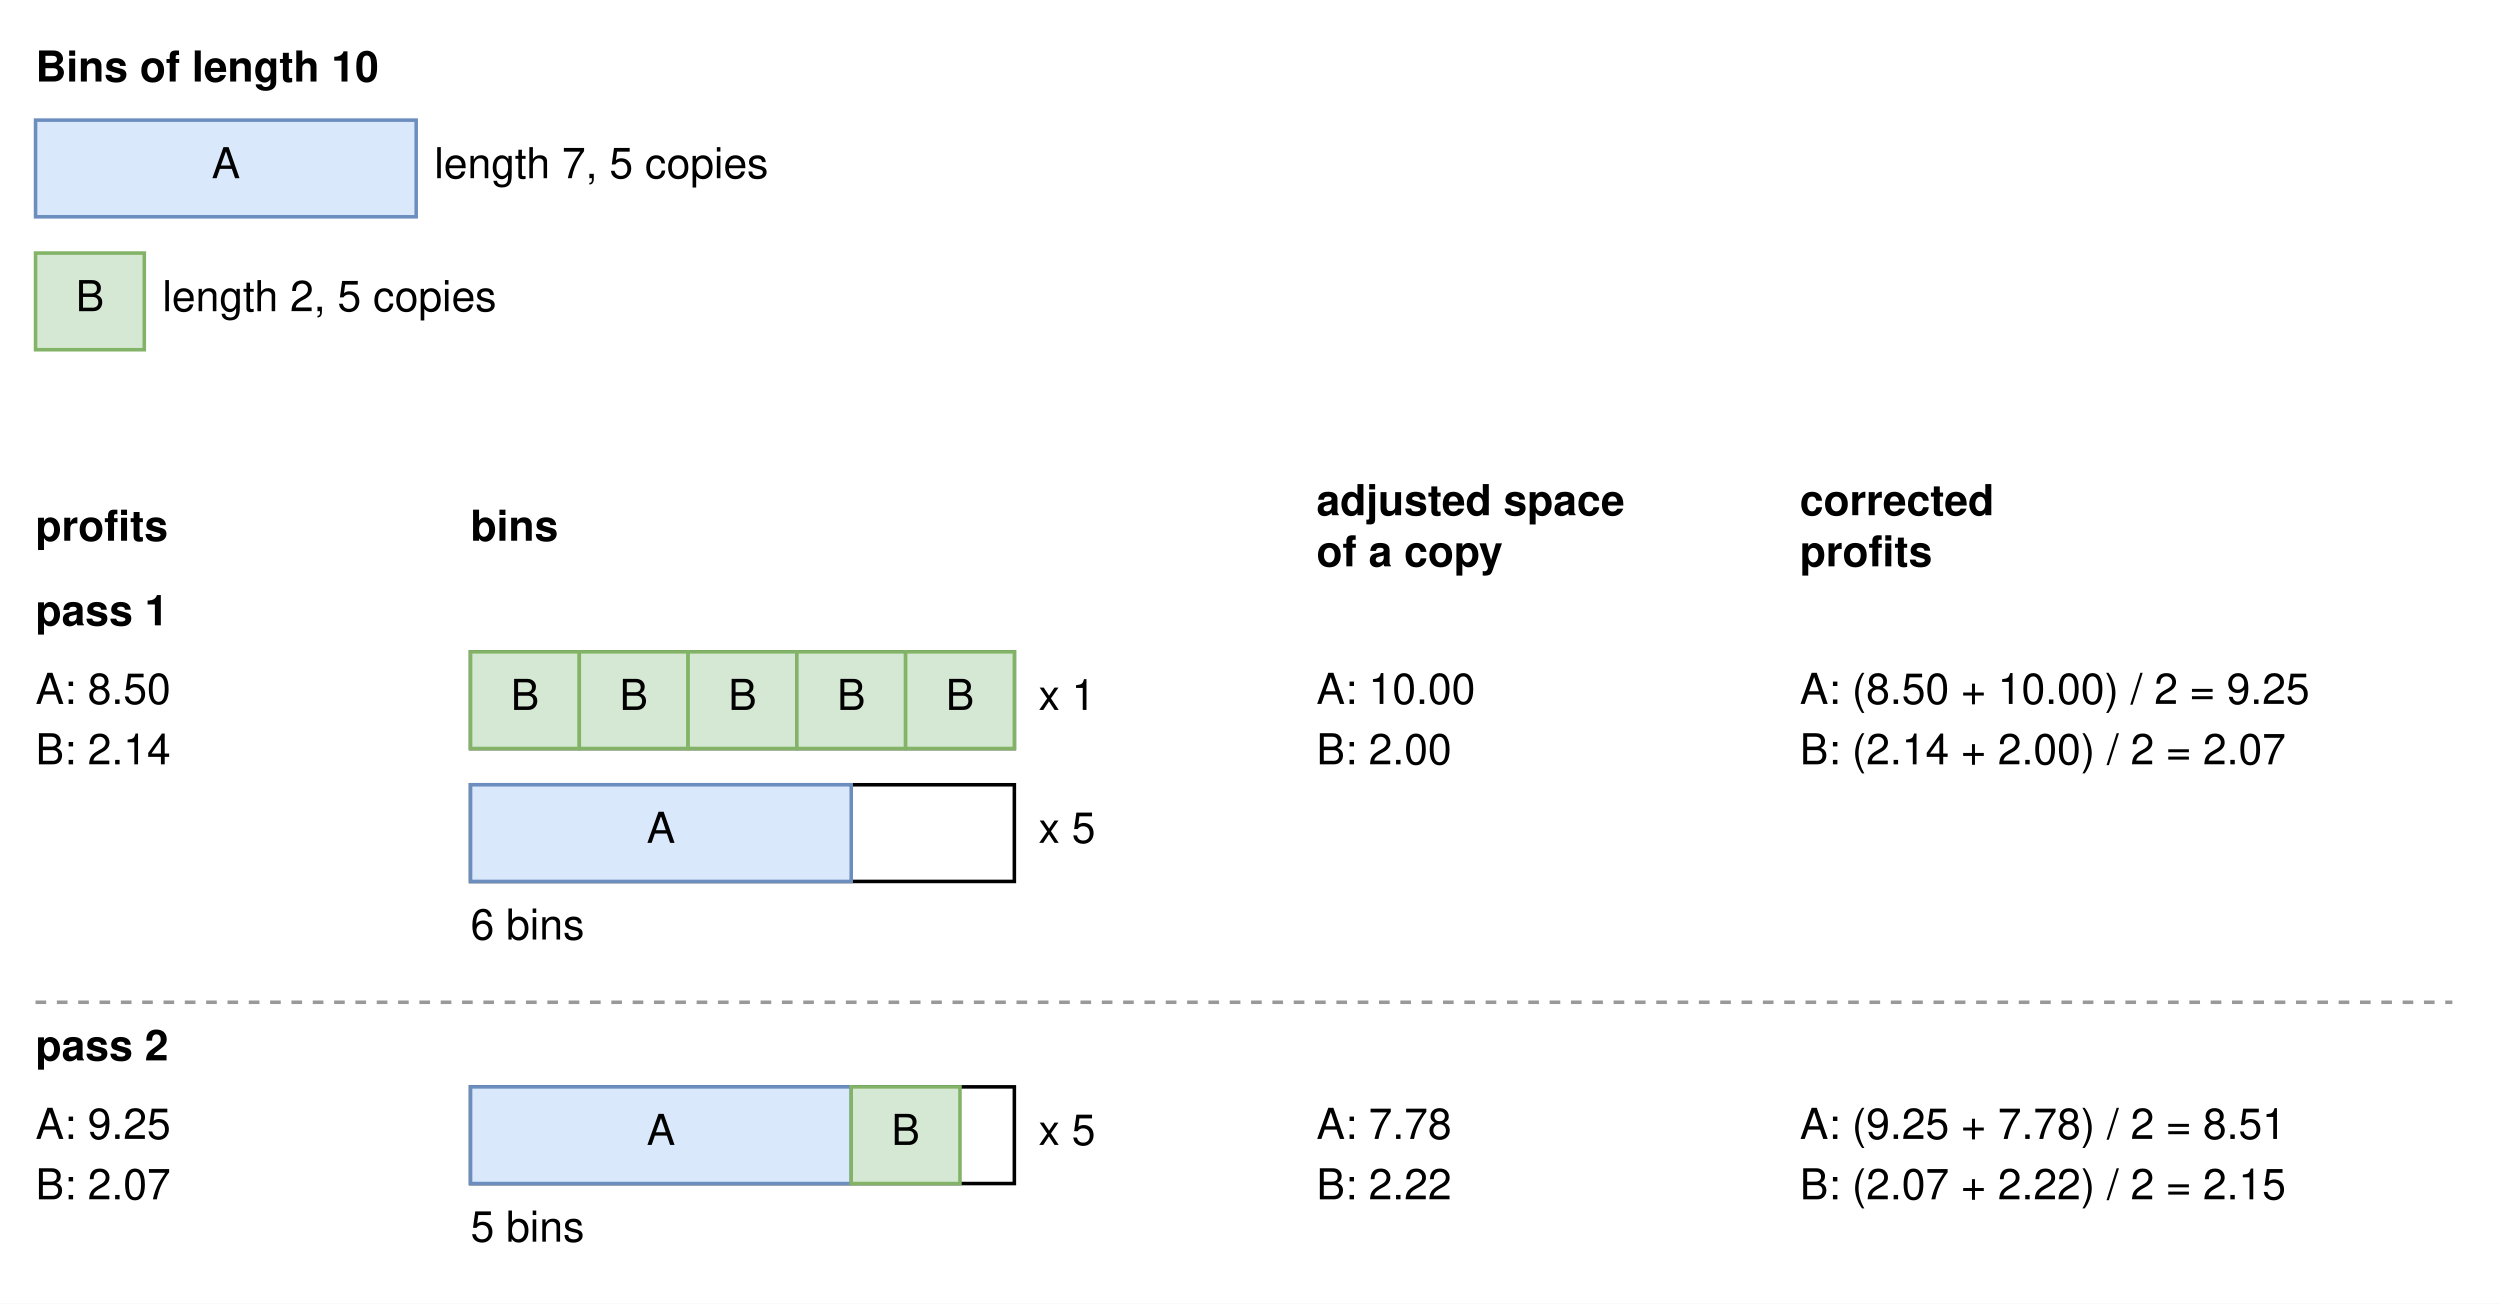
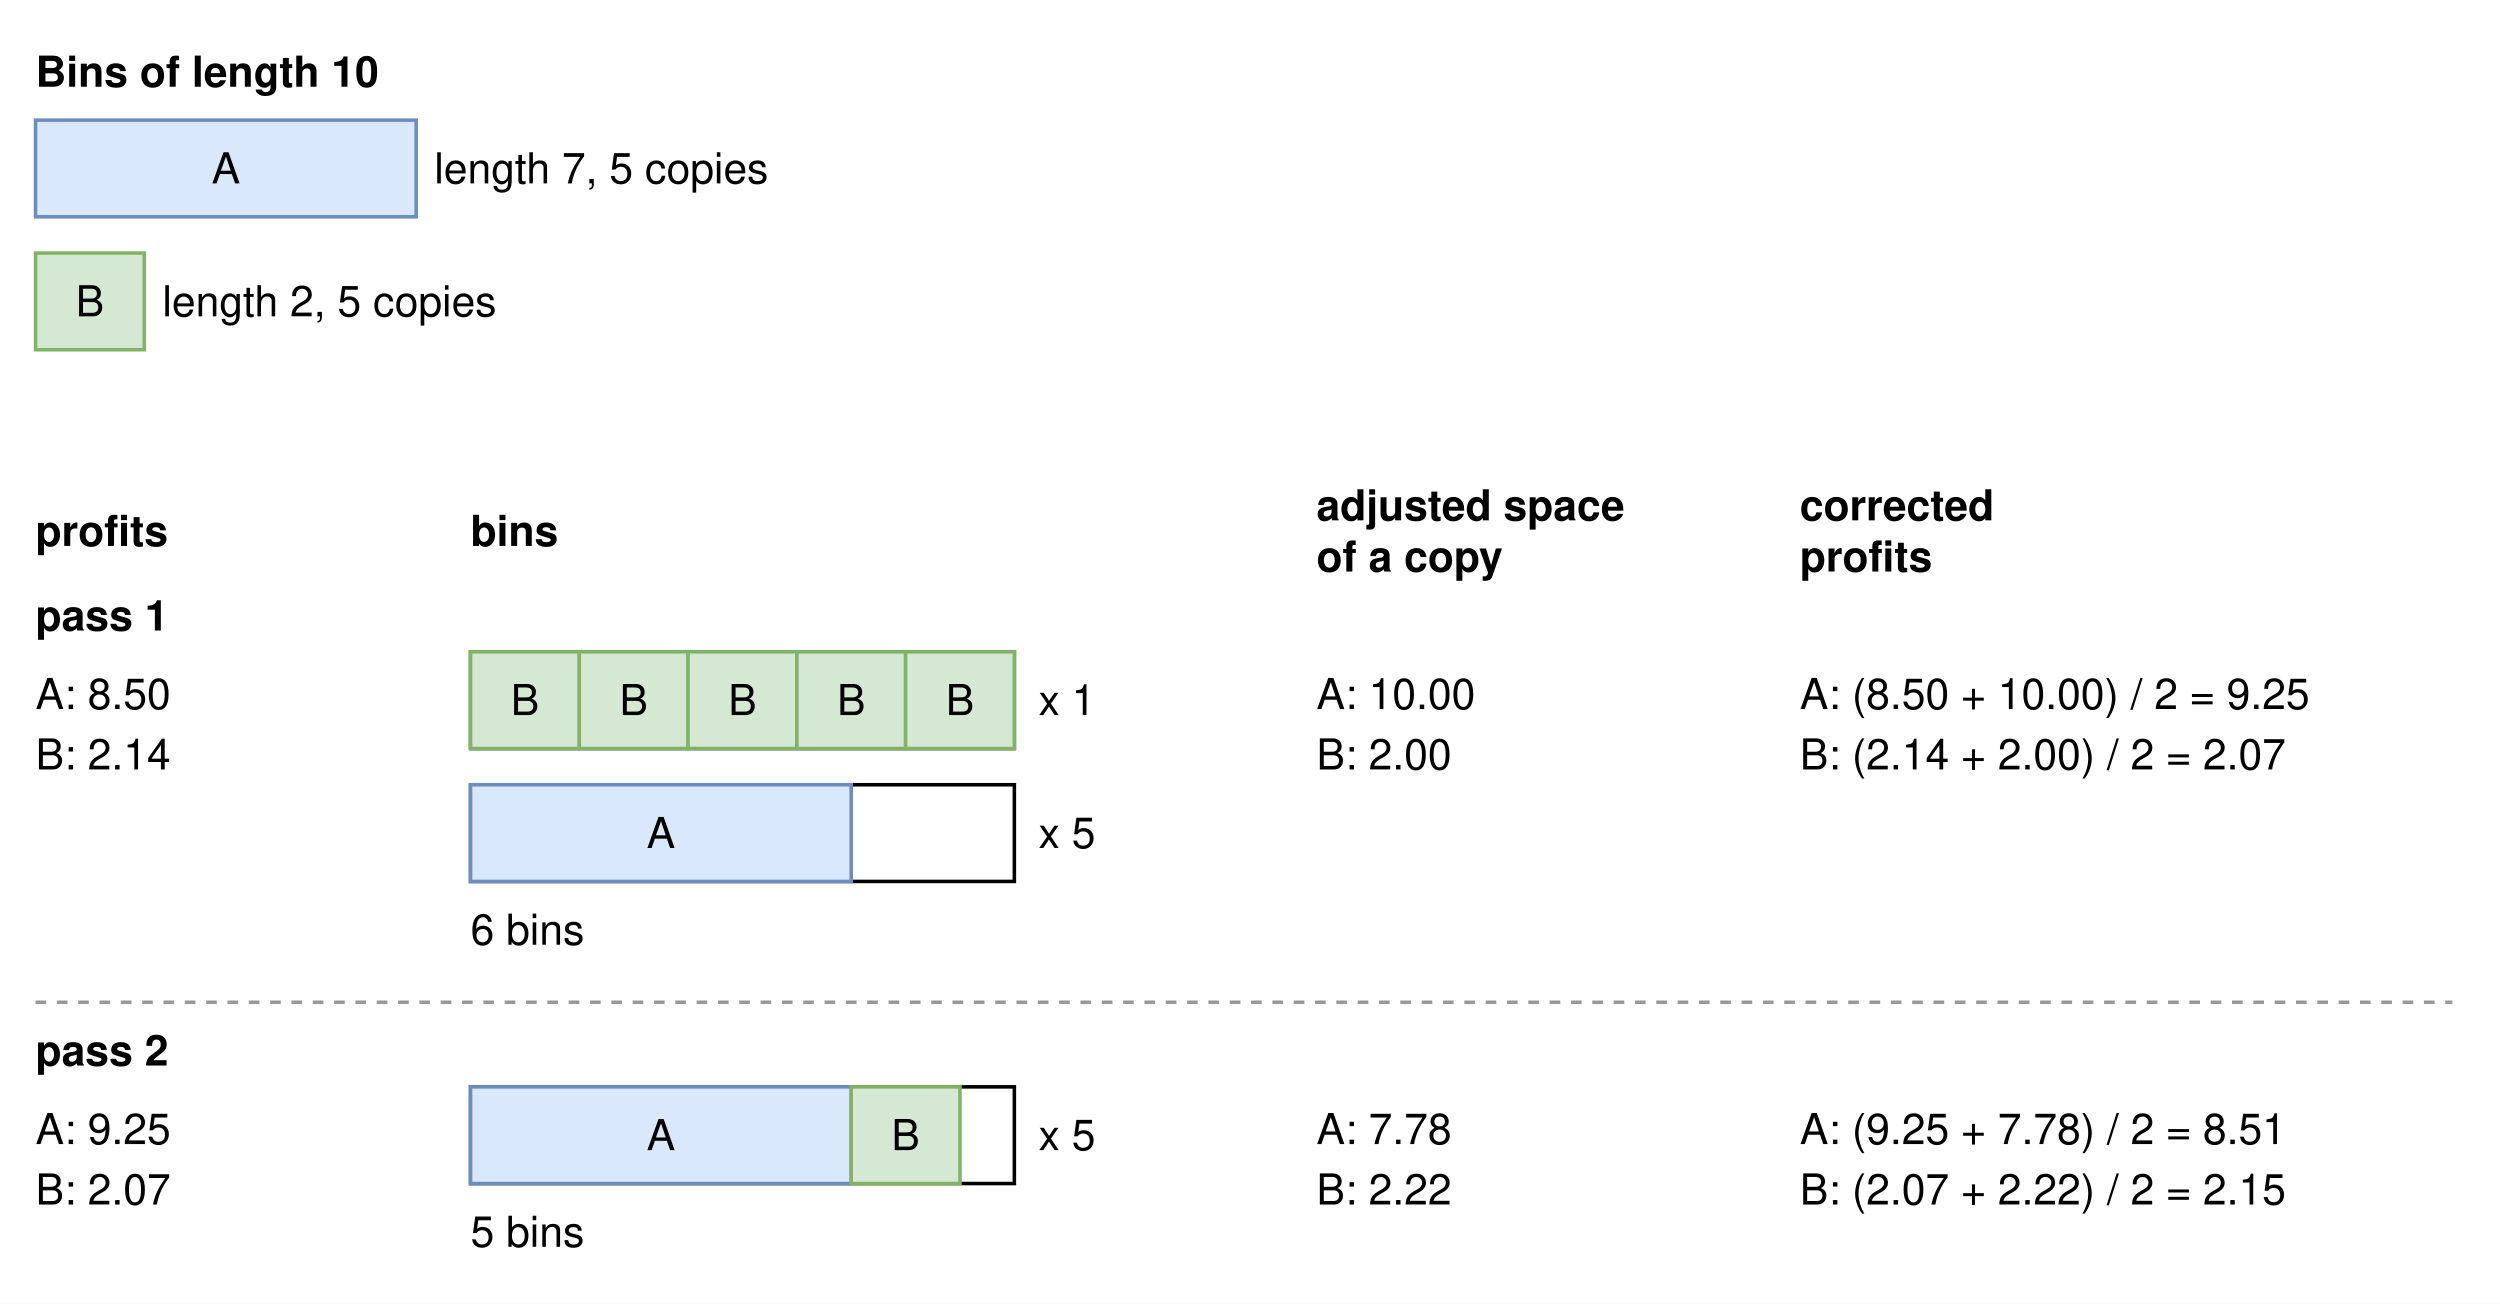
<svg xmlns="http://www.w3.org/2000/svg" width="703.4" height="366.8" viewBox="-10 -37.2 703.4 366.8">
  <rect x="-10" y="-37.2" width="703.4" height="366.8" fill="#ffffff" />
-   <text font-family="Helvetica, Arial, sans-serif" font-size="12" fill="#000000" text-anchor="start" dominant-baseline="central" font-weight="bold">
-     <tspan x="0" y="-17.0">Bins of length 10</tspan>
+   <text font-family="Helvetica, Arial, sans-serif" font-size="12" fill="#000000" text-anchor="start" font-weight="bold">
+     <tspan x="0" y="-12.8">Bins of length 10</tspan>
  </text>
  <rect x="0" y="-3.4" width="107.1" height="27.2" fill="#dae8fc" stroke="#6c8ebf" stroke-width="1" />
-   <text font-family="Helvetica, Arial, sans-serif" font-size="12" fill="#000000" text-anchor="middle" dominant-baseline="central">
-     <tspan x="53.55" y="10.2">A</tspan>
+   <text font-family="Helvetica, Arial, sans-serif" font-size="12" fill="#000000" text-anchor="middle">
+     <tspan x="53.55" y="14.4">A</tspan>
  </text>
-   <text font-family="Helvetica, Arial, sans-serif" font-size="12" fill="#000000" text-anchor="start" dominant-baseline="central">
-     <tspan x="112.2" y="10.2">length 7, 5 copies</tspan>
+   <text font-family="Helvetica, Arial, sans-serif" font-size="12" fill="#000000" text-anchor="start">
+     <tspan x="112.2" y="14.4">length 7, 5 copies</tspan>
  </text>
  <rect x="0" y="34.0" width="30.6" height="27.2" fill="#d5e8d4" stroke="#82b366" stroke-width="1" />
-   <text font-family="Helvetica, Arial, sans-serif" font-size="12" fill="#000000" text-anchor="middle" dominant-baseline="central">
-     <tspan x="15.3" y="47.6">B</tspan>
+   <text font-family="Helvetica, Arial, sans-serif" font-size="12" fill="#000000" text-anchor="middle">
+     <tspan x="15.3" y="51.8">B</tspan>
  </text>
-   <text font-family="Helvetica, Arial, sans-serif" font-size="12" fill="#000000" text-anchor="start" dominant-baseline="central">
-     <tspan x="35.7" y="47.6">length 2, 5 copies</tspan>
+   <text font-family="Helvetica, Arial, sans-serif" font-size="12" fill="#000000" text-anchor="start">
+     <tspan x="35.7" y="51.8">length 2, 5 copies</tspan>
  </text>
-   <text font-family="Helvetica, Arial, sans-serif" font-size="12" fill="#000000" text-anchor="start" dominant-baseline="central" font-weight="bold">
-     <tspan x="0" y="112.2">profits</tspan>
+   <text font-family="Helvetica, Arial, sans-serif" font-size="12" fill="#000000" text-anchor="start" font-weight="bold">
+     <tspan x="0" y="116.4">profits</tspan>
  </text>
-   <text font-family="Helvetica, Arial, sans-serif" font-size="12" fill="#000000" text-anchor="start" dominant-baseline="central" font-weight="bold">
-     <tspan x="122.4" y="112.2">bins</tspan>
+   <text font-family="Helvetica, Arial, sans-serif" font-size="12" fill="#000000" text-anchor="start" font-weight="bold">
+     <tspan x="122.4" y="116.4">bins</tspan>
  </text>
-   <text font-family="Helvetica, Arial, sans-serif" font-size="12" fill="#000000" text-anchor="start" dominant-baseline="central" font-weight="bold">
-     <tspan x="360.4" y="105.0">adjusted space</tspan>
-     <tspan x="360.4" y="119.4">of a copy</tspan>
+   <text font-family="Helvetica, Arial, sans-serif" font-size="12" fill="#000000" text-anchor="start" font-weight="bold">
+     <tspan x="360.4" y="109.2">adjusted space</tspan>
+     <tspan x="360.4" y="123.6">of a copy</tspan>
  </text>
-   <text font-family="Helvetica, Arial, sans-serif" font-size="12" fill="#000000" text-anchor="start" dominant-baseline="central" font-weight="bold">
-     <tspan x="496.4" y="105.0">corrected</tspan>
-     <tspan x="496.4" y="119.4">profits</tspan>
+   <text font-family="Helvetica, Arial, sans-serif" font-size="12" fill="#000000" text-anchor="start" font-weight="bold">
+     <tspan x="496.4" y="109.2">corrected</tspan>
+     <tspan x="496.4" y="123.6">profits</tspan>
  </text>
-   <text font-family="Helvetica, Arial, sans-serif" font-size="12" fill="#000000" text-anchor="start" dominant-baseline="central" font-weight="bold">
-     <tspan x="0" y="136.0">pass 1</tspan>
+   <text font-family="Helvetica, Arial, sans-serif" font-size="12" fill="#000000" text-anchor="start" font-weight="bold">
+     <tspan x="0" y="140.2">pass 1</tspan>
  </text>
-   <text font-family="Helvetica, Arial, sans-serif" font-size="12" fill="#000000" text-anchor="start" dominant-baseline="central">
-     <tspan x="0" y="158.1">A: 8.50</tspan>
+   <text font-family="Helvetica, Arial, sans-serif" font-size="12" fill="#000000" text-anchor="start">
+     <tspan x="0" y="162.3">A: 8.50</tspan>
  </text>
-   <text font-family="Helvetica, Arial, sans-serif" font-size="12" fill="#000000" text-anchor="start" dominant-baseline="central">
-     <tspan x="0" y="175.1">B: 2.14</tspan>
+   <text font-family="Helvetica, Arial, sans-serif" font-size="12" fill="#000000" text-anchor="start">
+     <tspan x="0" y="179.3">B: 2.14</tspan>
  </text>
  <rect x="122.4" y="146.2" width="153.0" height="27.2" fill="#ffffff" stroke="#000000" stroke-width="1" />
  <rect x="122.4" y="146.2" width="30.6" height="27.2" fill="#d5e8d4" stroke="#82b366" stroke-width="1" />
-   <text font-family="Helvetica, Arial, sans-serif" font-size="12" fill="#000000" text-anchor="middle" dominant-baseline="central">
-     <tspan x="137.7" y="159.8">B</tspan>
+   <text font-family="Helvetica, Arial, sans-serif" font-size="12" fill="#000000" text-anchor="middle">
+     <tspan x="137.7" y="164.0">B</tspan>
  </text>
  <rect x="153.0" y="146.2" width="30.6" height="27.2" fill="#d5e8d4" stroke="#82b366" stroke-width="1" />
-   <text font-family="Helvetica, Arial, sans-serif" font-size="12" fill="#000000" text-anchor="middle" dominant-baseline="central">
-     <tspan x="168.3" y="159.8">B</tspan>
+   <text font-family="Helvetica, Arial, sans-serif" font-size="12" fill="#000000" text-anchor="middle">
+     <tspan x="168.3" y="164.0">B</tspan>
  </text>
  <rect x="183.6" y="146.2" width="30.6" height="27.2" fill="#d5e8d4" stroke="#82b366" stroke-width="1" />
-   <text font-family="Helvetica, Arial, sans-serif" font-size="12" fill="#000000" text-anchor="middle" dominant-baseline="central">
-     <tspan x="198.9" y="159.8">B</tspan>
+   <text font-family="Helvetica, Arial, sans-serif" font-size="12" fill="#000000" text-anchor="middle">
+     <tspan x="198.9" y="164.0">B</tspan>
  </text>
  <rect x="214.2" y="146.2" width="30.6" height="27.2" fill="#d5e8d4" stroke="#82b366" stroke-width="1" />
-   <text font-family="Helvetica, Arial, sans-serif" font-size="12" fill="#000000" text-anchor="middle" dominant-baseline="central">
-     <tspan x="229.5" y="159.8">B</tspan>
+   <text font-family="Helvetica, Arial, sans-serif" font-size="12" fill="#000000" text-anchor="middle">
+     <tspan x="229.5" y="164.0">B</tspan>
  </text>
  <rect x="244.8" y="146.2" width="30.6" height="27.2" fill="#d5e8d4" stroke="#82b366" stroke-width="1" />
-   <text font-family="Helvetica, Arial, sans-serif" font-size="12" fill="#000000" text-anchor="middle" dominant-baseline="central">
-     <tspan x="260.1" y="159.8">B</tspan>
+   <text font-family="Helvetica, Arial, sans-serif" font-size="12" fill="#000000" text-anchor="middle">
+     <tspan x="260.1" y="164.0">B</tspan>
  </text>
-   <text font-family="Helvetica, Arial, sans-serif" font-size="12" fill="#000000" text-anchor="start" dominant-baseline="central">
-     <tspan x="282.2" y="159.8">x 1</tspan>
+   <text font-family="Helvetica, Arial, sans-serif" font-size="12" fill="#000000" text-anchor="start">
+     <tspan x="282.2" y="164.0">x 1</tspan>
  </text>
  <rect x="122.4" y="183.6" width="153.0" height="27.2" fill="#ffffff" stroke="#000000" stroke-width="1" />
  <rect x="122.4" y="183.6" width="107.1" height="27.2" fill="#dae8fc" stroke="#6c8ebf" stroke-width="1" />
-   <text font-family="Helvetica, Arial, sans-serif" font-size="12" fill="#000000" text-anchor="middle" dominant-baseline="central">
-     <tspan x="175.95" y="197.2">A</tspan>
+   <text font-family="Helvetica, Arial, sans-serif" font-size="12" fill="#000000" text-anchor="middle">
+     <tspan x="175.95" y="201.4">A</tspan>
  </text>
-   <text font-family="Helvetica, Arial, sans-serif" font-size="12" fill="#000000" text-anchor="start" dominant-baseline="central">
-     <tspan x="282.2" y="197.2">x 5</tspan>
+   <text font-family="Helvetica, Arial, sans-serif" font-size="12" fill="#000000" text-anchor="start">
+     <tspan x="282.2" y="201.4">x 5</tspan>
  </text>
-   <text font-family="Helvetica, Arial, sans-serif" font-size="12" fill="#000000" text-anchor="start" dominant-baseline="central">
-     <tspan x="122.4" y="224.4">6 bins</tspan>
+   <text font-family="Helvetica, Arial, sans-serif" font-size="12" fill="#000000" text-anchor="start">
+     <tspan x="122.4" y="228.6">6 bins</tspan>
  </text>
-   <text font-family="Helvetica, Arial, sans-serif" font-size="12" fill="#000000" text-anchor="start" dominant-baseline="central">
-     <tspan x="360.4" y="158.1">A: 10.00</tspan>
+   <text font-family="Helvetica, Arial, sans-serif" font-size="12" fill="#000000" text-anchor="start">
+     <tspan x="360.4" y="162.3">A: 10.00</tspan>
  </text>
-   <text font-family="Helvetica, Arial, sans-serif" font-size="12" fill="#000000" text-anchor="start" dominant-baseline="central">
-     <tspan x="496.4" y="158.1">A: (8.50 + 10.00) / 2 = 9.25</tspan>
+   <text font-family="Helvetica, Arial, sans-serif" font-size="12" fill="#000000" text-anchor="start">
+     <tspan x="496.4" y="162.3">A: (8.50 + 10.00) / 2 = 9.25</tspan>
  </text>
-   <text font-family="Helvetica, Arial, sans-serif" font-size="12" fill="#000000" text-anchor="start" dominant-baseline="central">
-     <tspan x="360.4" y="175.1">B: 2.00</tspan>
+   <text font-family="Helvetica, Arial, sans-serif" font-size="12" fill="#000000" text-anchor="start">
+     <tspan x="360.4" y="179.3">B: 2.00</tspan>
  </text>
-   <text font-family="Helvetica, Arial, sans-serif" font-size="12" fill="#000000" text-anchor="start" dominant-baseline="central">
-     <tspan x="496.4" y="175.1">B: (2.14 + 2.00) / 2 = 2.07</tspan>
+   <text font-family="Helvetica, Arial, sans-serif" font-size="12" fill="#000000" text-anchor="start">
+     <tspan x="496.4" y="179.3">B: (2.14 + 2.00) / 2 = 2.07</tspan>
  </text>
  <polyline points="0,244.8 680,244.8" fill="none" stroke="#999999" stroke-width="1" stroke-dasharray="3 3" />
-   <text font-family="Helvetica, Arial, sans-serif" font-size="12" fill="#000000" text-anchor="start" dominant-baseline="central" font-weight="bold">
-     <tspan x="0" y="258.4">pass 2</tspan>
+   <text font-family="Helvetica, Arial, sans-serif" font-size="12" fill="#000000" text-anchor="start" font-weight="bold">
+     <tspan x="0" y="262.6">pass 2</tspan>
  </text>
-   <text font-family="Helvetica, Arial, sans-serif" font-size="12" fill="#000000" text-anchor="start" dominant-baseline="central">
-     <tspan x="0" y="280.5">A: 9.25</tspan>
+   <text font-family="Helvetica, Arial, sans-serif" font-size="12" fill="#000000" text-anchor="start">
+     <tspan x="0" y="284.7">A: 9.25</tspan>
  </text>
-   <text font-family="Helvetica, Arial, sans-serif" font-size="12" fill="#000000" text-anchor="start" dominant-baseline="central">
-     <tspan x="0" y="297.5">B: 2.07</tspan>
+   <text font-family="Helvetica, Arial, sans-serif" font-size="12" fill="#000000" text-anchor="start">
+     <tspan x="0" y="301.7">B: 2.07</tspan>
  </text>
  <rect x="122.4" y="268.6" width="153.0" height="27.2" fill="#ffffff" stroke="#000000" stroke-width="1" />
  <rect x="122.4" y="268.6" width="107.1" height="27.2" fill="#dae8fc" stroke="#6c8ebf" stroke-width="1" />
-   <text font-family="Helvetica, Arial, sans-serif" font-size="12" fill="#000000" text-anchor="middle" dominant-baseline="central">
-     <tspan x="175.95" y="282.2">A</tspan>
+   <text font-family="Helvetica, Arial, sans-serif" font-size="12" fill="#000000" text-anchor="middle">
+     <tspan x="175.95" y="286.4">A</tspan>
  </text>
  <rect x="229.5" y="268.6" width="30.6" height="27.2" fill="#d5e8d4" stroke="#82b366" stroke-width="1" />
-   <text font-family="Helvetica, Arial, sans-serif" font-size="12" fill="#000000" text-anchor="middle" dominant-baseline="central">
-     <tspan x="244.8" y="282.2">B</tspan>
+   <text font-family="Helvetica, Arial, sans-serif" font-size="12" fill="#000000" text-anchor="middle">
+     <tspan x="244.8" y="286.4">B</tspan>
  </text>
-   <text font-family="Helvetica, Arial, sans-serif" font-size="12" fill="#000000" text-anchor="start" dominant-baseline="central">
-     <tspan x="282.2" y="282.2">x 5</tspan>
+   <text font-family="Helvetica, Arial, sans-serif" font-size="12" fill="#000000" text-anchor="start">
+     <tspan x="282.2" y="286.4">x 5</tspan>
  </text>
-   <text font-family="Helvetica, Arial, sans-serif" font-size="12" fill="#000000" text-anchor="start" dominant-baseline="central">
-     <tspan x="122.4" y="309.4">5 bins</tspan>
+   <text font-family="Helvetica, Arial, sans-serif" font-size="12" fill="#000000" text-anchor="start">
+     <tspan x="122.4" y="313.6">5 bins</tspan>
  </text>
-   <text font-family="Helvetica, Arial, sans-serif" font-size="12" fill="#000000" text-anchor="start" dominant-baseline="central">
-     <tspan x="360.4" y="280.5">A: 7.78</tspan>
+   <text font-family="Helvetica, Arial, sans-serif" font-size="12" fill="#000000" text-anchor="start">
+     <tspan x="360.4" y="284.7">A: 7.78</tspan>
  </text>
-   <text font-family="Helvetica, Arial, sans-serif" font-size="12" fill="#000000" text-anchor="start" dominant-baseline="central">
-     <tspan x="496.4" y="280.5">A: (9.25 + 7.78) / 2 = 8.51</tspan>
+   <text font-family="Helvetica, Arial, sans-serif" font-size="12" fill="#000000" text-anchor="start">
+     <tspan x="496.4" y="284.7">A: (9.25 + 7.78) / 2 = 8.51</tspan>
  </text>
-   <text font-family="Helvetica, Arial, sans-serif" font-size="12" fill="#000000" text-anchor="start" dominant-baseline="central">
-     <tspan x="360.4" y="297.5">B: 2.22</tspan>
+   <text font-family="Helvetica, Arial, sans-serif" font-size="12" fill="#000000" text-anchor="start">
+     <tspan x="360.4" y="301.7">B: 2.22</tspan>
  </text>
-   <text font-family="Helvetica, Arial, sans-serif" font-size="12" fill="#000000" text-anchor="start" dominant-baseline="central">
-     <tspan x="496.4" y="297.5">B: (2.07 + 2.22) / 2 = 2.15</tspan>
+   <text font-family="Helvetica, Arial, sans-serif" font-size="12" fill="#000000" text-anchor="start">
+     <tspan x="496.4" y="301.7">B: (2.07 + 2.22) / 2 = 2.15</tspan>
  </text>
</svg>
